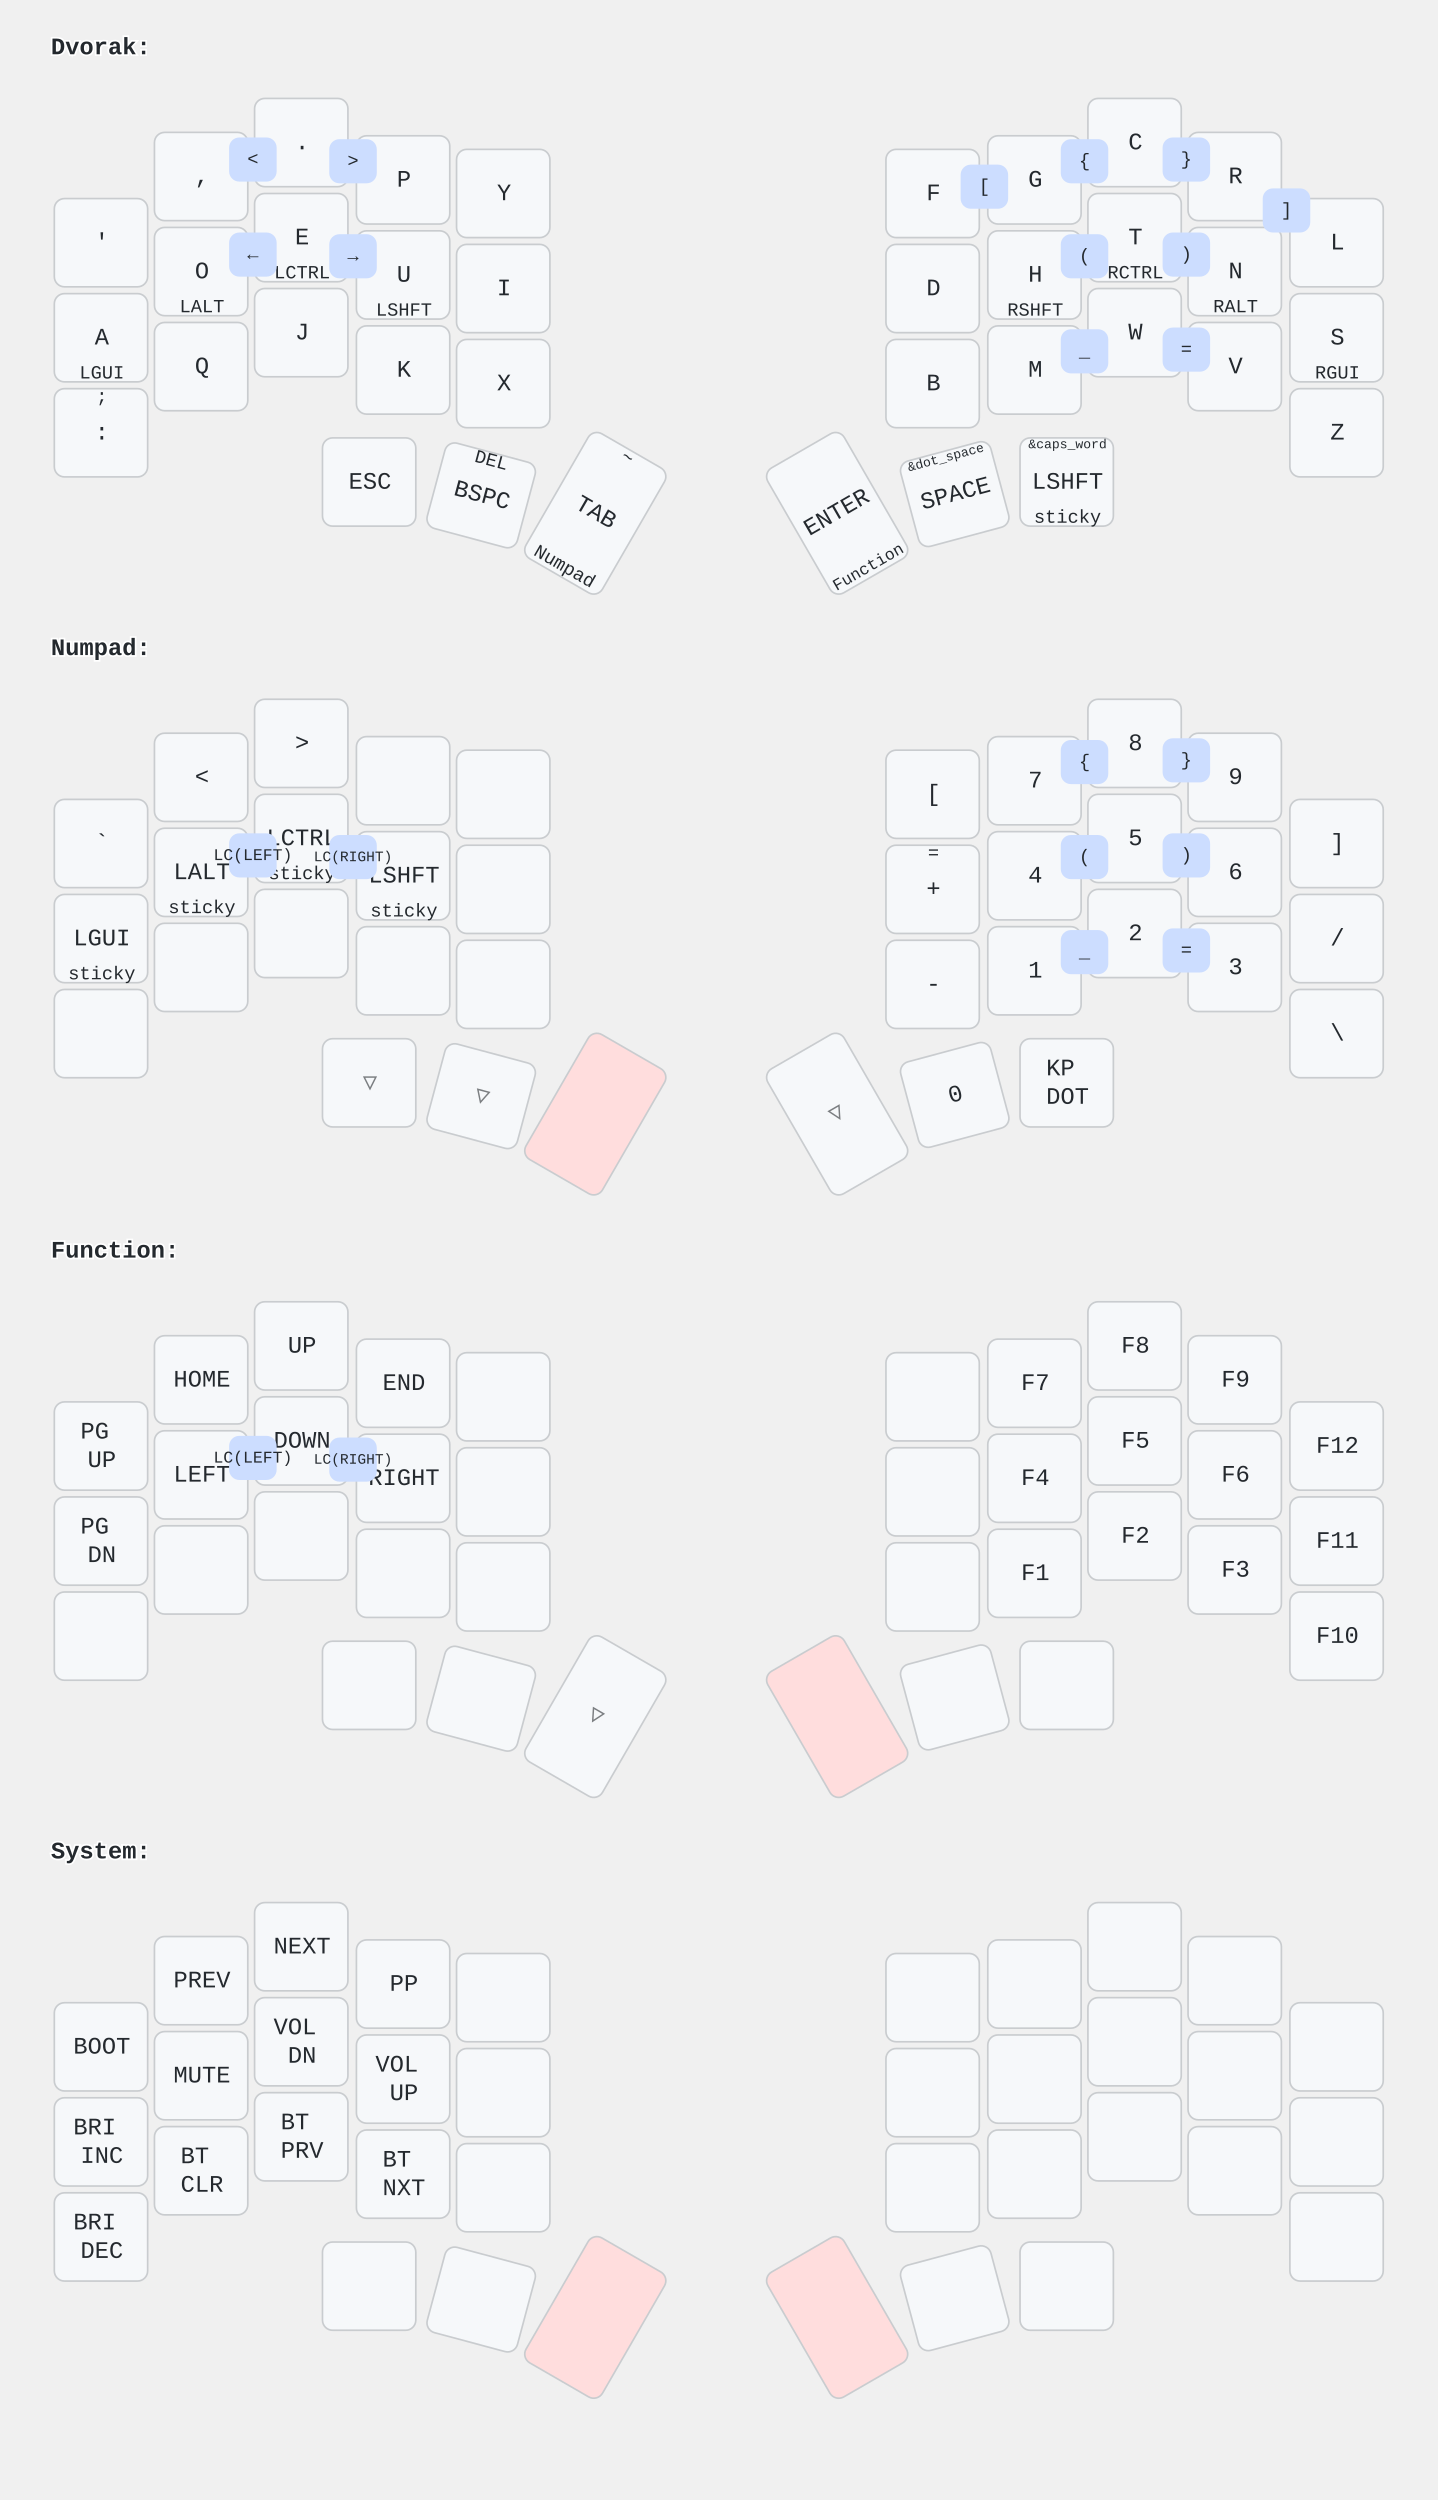
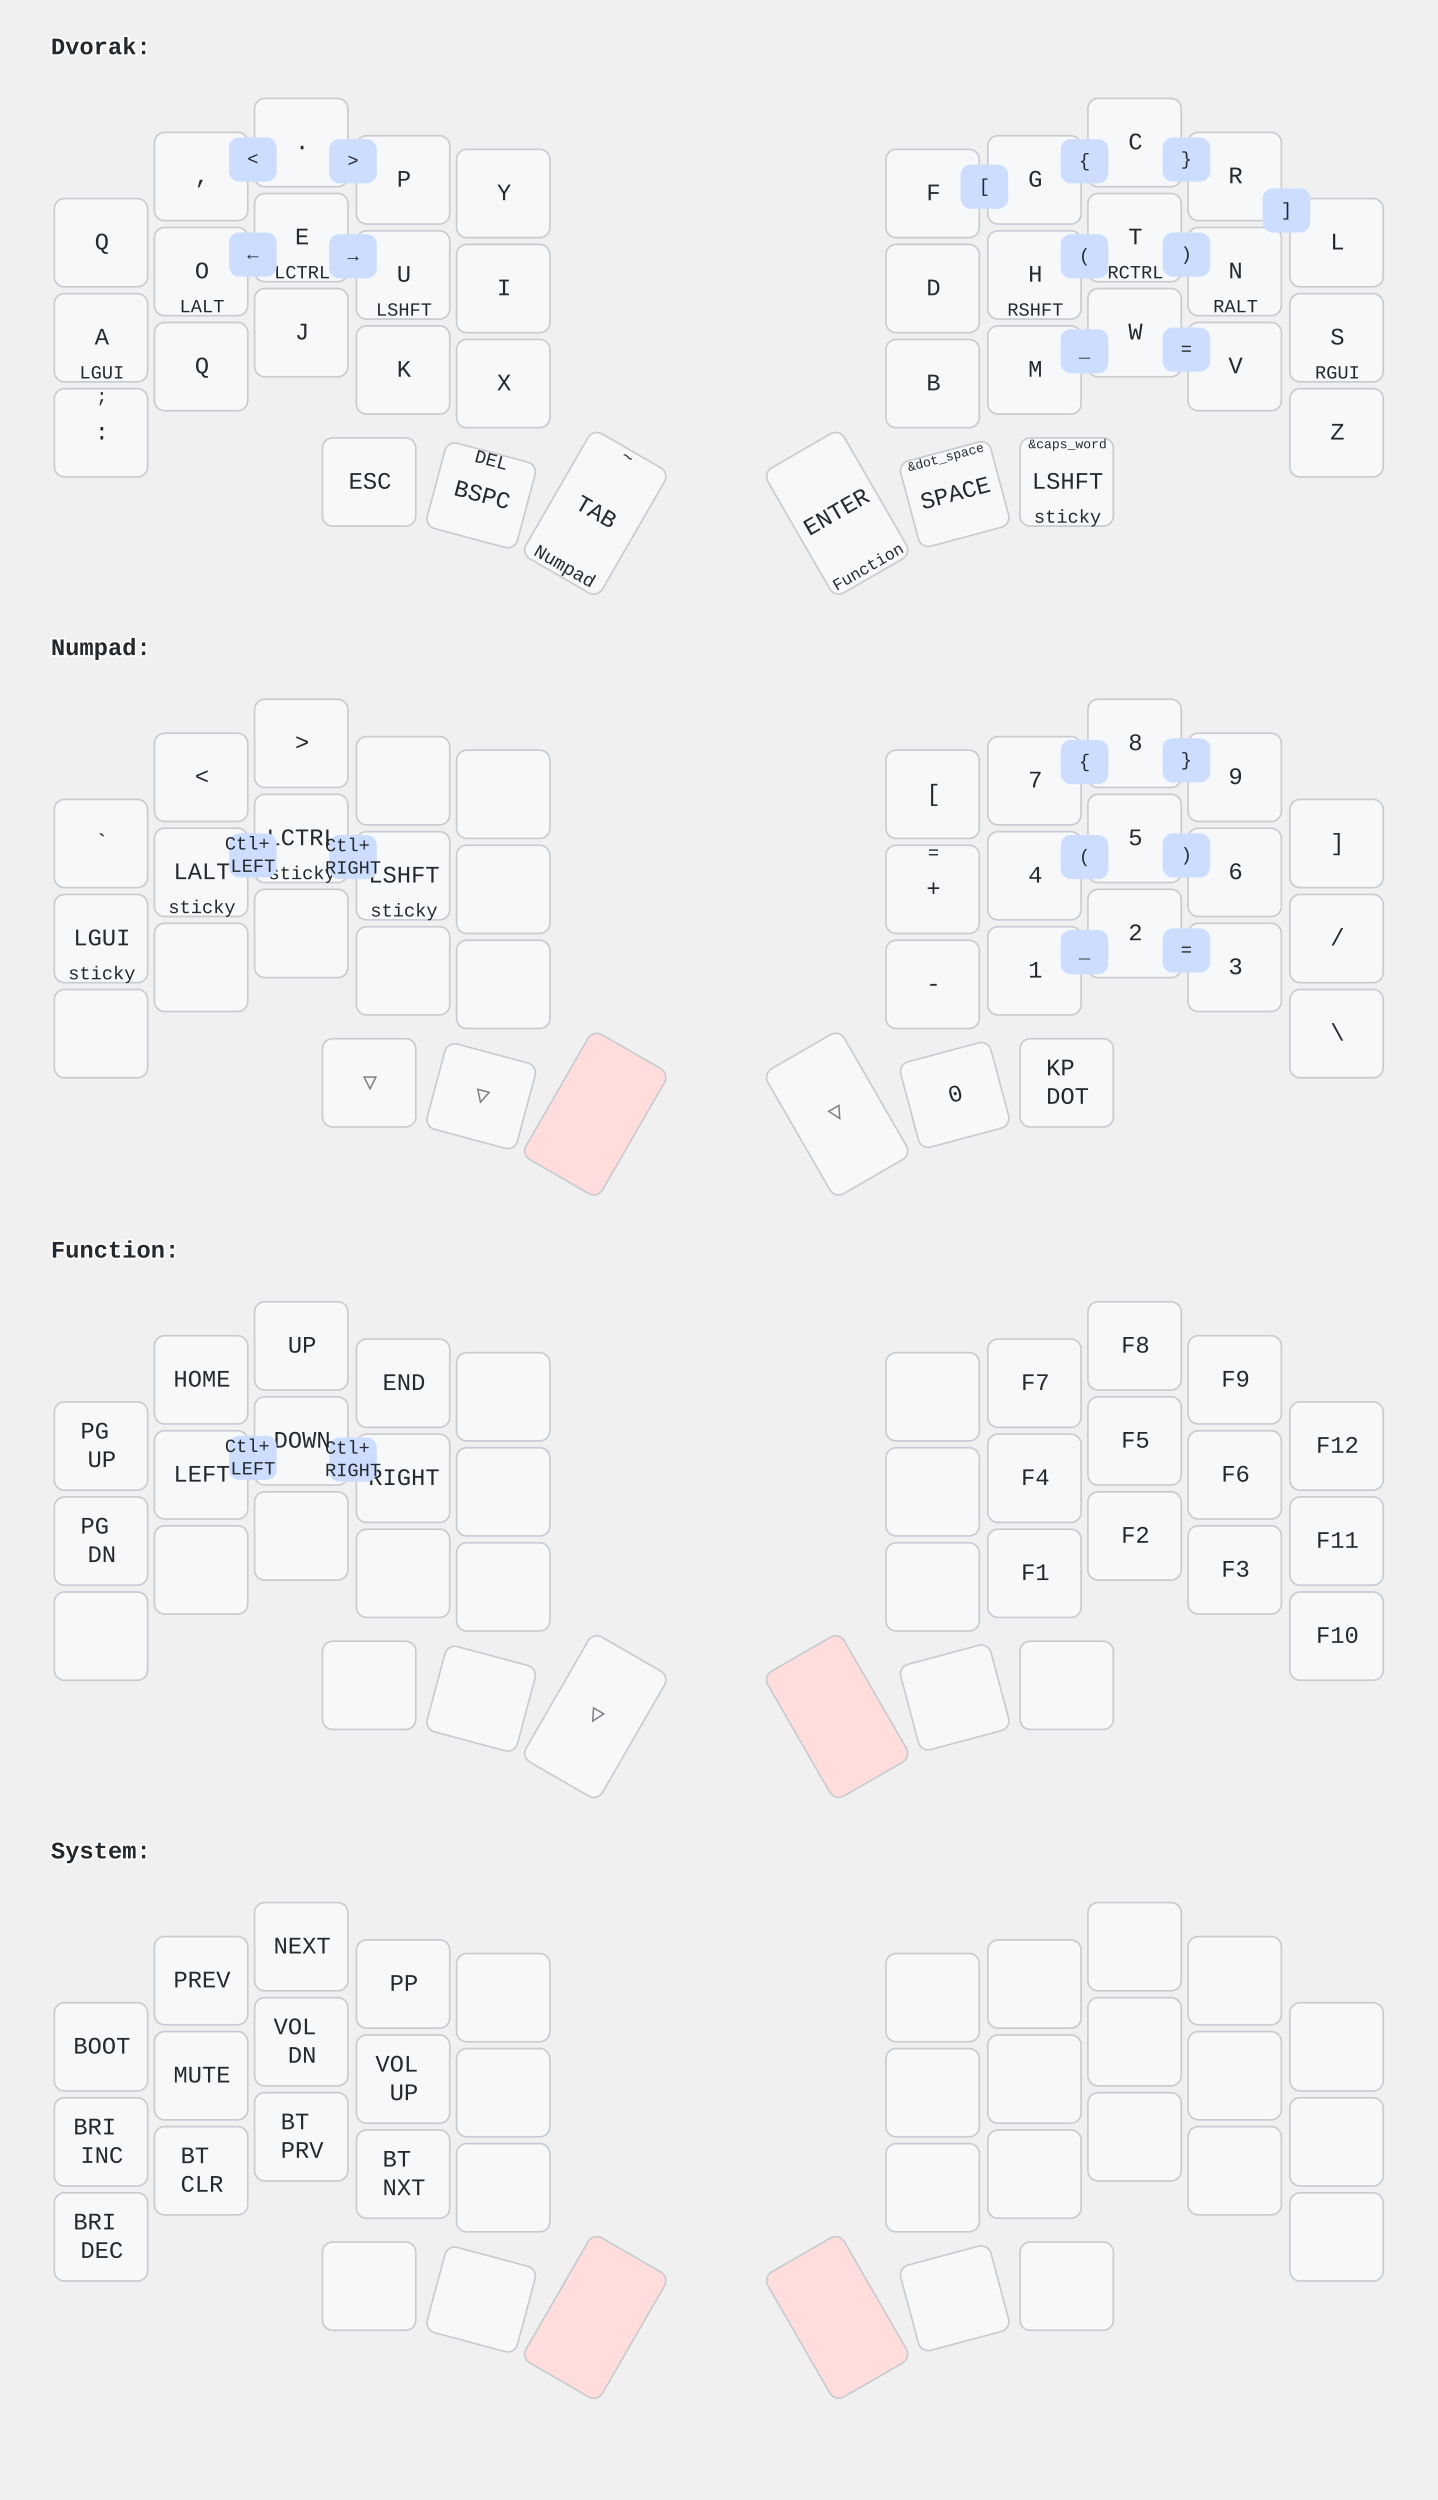
<svg xmlns="http://www.w3.org/2000/svg" width="847" height="1473" viewBox="0 0 847 1473" class="keymap">
  <style>/* inherit to force styles through use tags */
svg path {
    fill: inherit;
}

/* font and background color specifications */
svg.keymap {
    font-family: SFMono-Regular,Consolas,Liberation Mono,Menlo,monospace;
    font-size: 14px;
    font-kerning: normal;
    text-rendering: optimizeLegibility;
    fill: #24292e;
}

/* default key styling */
rect.key {
    fill: #f6f8fa;
    stroke: #c9cccf;
    stroke-width: 1;
}

/* default key side styling, only used is draw_key_sides is set */
rect.side {
    filter: brightness(90%);
}

/* color accent for combo boxes */
rect.combo, rect.combo-separate {
    fill: #cdf;
}

/* color accent for held keys */
rect.held, rect.combo.held {
    fill: #fdd;
}

/* color accent for ghost (optional) keys */
rect.ghost, rect.combo.ghost {
    stroke-dasharray: 4, 4;
    stroke-width: 2;
}

text {
    text-anchor: middle;
    dominant-baseline: middle;
}

/* styling for layer labels */
text.label {
    font-weight: bold;
    text-anchor: start;
    stroke: white;
    stroke-width: 2;
    paint-order: stroke;
}

/* styling for combo tap, and key hold/shifted label text */
text.combo, text.hold, text.shifted {
    font-size: 11px;
}

text.hold {
    text-anchor: middle;
    dominant-baseline: auto;
}

text.shifted {
    text-anchor: middle;
    dominant-baseline: hanging;
}

/* styling for hold/shifted label text in combo box */
text.combo.hold, text.combo.shifted {
    font-size: 8px;
}

/* lighter symbol for transparent keys */
text.trans {
    fill: #7b7e81;
}

/* styling for combo dendrons */
path.combo {
    stroke-width: 1;
    stroke: gray;
    fill: none;
}

/* Start Tabler Icons Cleanup */
/* cannot use height/width with glyphs */
.icon-tabler &gt; path {
    fill: inherit;
    stroke: inherit;
    stroke-width: 2;
}
/* hide tabler's default box */
.icon-tabler &gt; path[stroke="none"][fill="none"] {
    visibility: hidden;
}
/* End Tabler Icons Cleanup */
</style>
  <g transform="translate(30, 0)" class="layer-Dvorak">
-     <text x="0" y="28" class="label">Dvorak:</text>
+     <text x="0" y="28" class="label" id="Dvorak">Dvorak:</text>
    <g transform="translate(0, 56)">
      <g transform="translate(30, 87)" class="key keypos-0">
        <rect rx="6" ry="6" x="-28" y="-26" width="55" height="52" class="key" />
-         <text x="0" y="0" class="key tap">'</text>
+         <text x="0" y="0" class="key tap">Q</text>
      </g>
      <g transform="translate(89, 48)" class="key keypos-1">
        <rect rx="6" ry="6" x="-28" y="-26" width="55" height="52" class="key" />
        <text x="0" y="0" class="key tap">,</text>
      </g>
      <g transform="translate(148, 28)" class="key keypos-2">
        <rect rx="6" ry="6" x="-28" y="-26" width="55" height="52" class="key" />
        <text x="0" y="0" class="key tap">.</text>
      </g>
      <g transform="translate(208, 50)" class="key keypos-3">
        <rect rx="6" ry="6" x="-28" y="-26" width="55" height="52" class="key" />
        <text x="0" y="0" class="key tap">P</text>
      </g>
      <g transform="translate(267, 58)" class="key keypos-4">
        <rect rx="6" ry="6" x="-28" y="-26" width="55" height="52" class="key" />
        <text x="0" y="0" class="key tap">Y</text>
      </g>
      <g transform="translate(520, 58)" class="key keypos-5">
        <rect rx="6" ry="6" x="-28" y="-26" width="55" height="52" class="key" />
        <text x="0" y="0" class="key tap">F</text>
      </g>
      <g transform="translate(580, 50)" class="key keypos-6">
        <rect rx="6" ry="6" x="-28" y="-26" width="55" height="52" class="key" />
        <text x="0" y="0" class="key tap">G</text>
      </g>
      <g transform="translate(639, 28)" class="key keypos-7">
        <rect rx="6" ry="6" x="-28" y="-26" width="55" height="52" class="key" />
        <text x="0" y="0" class="key tap">C</text>
      </g>
      <g transform="translate(698, 48)" class="key keypos-8">
        <rect rx="6" ry="6" x="-28" y="-26" width="55" height="52" class="key" />
        <text x="0" y="0" class="key tap">R</text>
      </g>
      <g transform="translate(758, 87)" class="key keypos-9">
        <rect rx="6" ry="6" x="-28" y="-26" width="55" height="52" class="key" />
        <text x="0" y="0" class="key tap">L</text>
      </g>
      <g transform="translate(30, 143)" class="key keypos-10">
        <rect rx="6" ry="6" x="-28" y="-26" width="55" height="52" class="key" />
        <text x="0" y="0" class="key tap">A</text>
        <text x="0" y="24" class="key hold">LGUI</text>
      </g>
      <g transform="translate(89, 104)" class="key keypos-11">
        <rect rx="6" ry="6" x="-28" y="-26" width="55" height="52" class="key" />
        <text x="0" y="0" class="key tap">O</text>
        <text x="0" y="24" class="key hold">LALT</text>
      </g>
      <g transform="translate(148, 84)" class="key keypos-12">
        <rect rx="6" ry="6" x="-28" y="-26" width="55" height="52" class="key" />
        <text x="0" y="0" class="key tap">E</text>
        <text x="0" y="24" class="key hold">LCTRL</text>
      </g>
      <g transform="translate(208, 106)" class="key keypos-13">
        <rect rx="6" ry="6" x="-28" y="-26" width="55" height="52" class="key" />
        <text x="0" y="0" class="key tap">U</text>
        <text x="0" y="24" class="key hold">LSHFT</text>
      </g>
      <g transform="translate(267, 114)" class="key keypos-14">
        <rect rx="6" ry="6" x="-28" y="-26" width="55" height="52" class="key" />
        <text x="0" y="0" class="key tap">I</text>
      </g>
      <g transform="translate(520, 114)" class="key keypos-15">
        <rect rx="6" ry="6" x="-28" y="-26" width="55" height="52" class="key" />
        <text x="0" y="0" class="key tap">D</text>
      </g>
      <g transform="translate(580, 106)" class="key keypos-16">
        <rect rx="6" ry="6" x="-28" y="-26" width="55" height="52" class="key" />
        <text x="0" y="0" class="key tap">H</text>
        <text x="0" y="24" class="key hold">RSHFT</text>
      </g>
      <g transform="translate(639, 84)" class="key keypos-17">
        <rect rx="6" ry="6" x="-28" y="-26" width="55" height="52" class="key" />
        <text x="0" y="0" class="key tap">T</text>
        <text x="0" y="24" class="key hold">RCTRL</text>
      </g>
      <g transform="translate(698, 104)" class="key keypos-18">
        <rect rx="6" ry="6" x="-28" y="-26" width="55" height="52" class="key" />
        <text x="0" y="0" class="key tap">N</text>
        <text x="0" y="24" class="key hold">RALT</text>
      </g>
      <g transform="translate(758, 143)" class="key keypos-19">
        <rect rx="6" ry="6" x="-28" y="-26" width="55" height="52" class="key" />
        <text x="0" y="0" class="key tap">S</text>
        <text x="0" y="24" class="key hold">RGUI</text>
      </g>
      <g transform="translate(30, 199)" class="key keypos-20">
        <rect rx="6" ry="6" x="-28" y="-26" width="55" height="52" class="key" />
        <text x="0" y="0" class="key tap">:</text>
        <text x="0" y="-24" class="key shifted">;</text>
      </g>
      <g transform="translate(89, 160)" class="key keypos-21">
        <rect rx="6" ry="6" x="-28" y="-26" width="55" height="52" class="key" />
        <text x="0" y="0" class="key tap">Q</text>
      </g>
      <g transform="translate(148, 140)" class="key keypos-22">
        <rect rx="6" ry="6" x="-28" y="-26" width="55" height="52" class="key" />
        <text x="0" y="0" class="key tap">J</text>
      </g>
      <g transform="translate(208, 162)" class="key keypos-23">
        <rect rx="6" ry="6" x="-28" y="-26" width="55" height="52" class="key" />
        <text x="0" y="0" class="key tap">K</text>
      </g>
      <g transform="translate(267, 170)" class="key keypos-24">
        <rect rx="6" ry="6" x="-28" y="-26" width="55" height="52" class="key" />
        <text x="0" y="0" class="key tap">X</text>
      </g>
      <g transform="translate(520, 170)" class="key keypos-25">
        <rect rx="6" ry="6" x="-28" y="-26" width="55" height="52" class="key" />
        <text x="0" y="0" class="key tap">B</text>
      </g>
      <g transform="translate(580, 162)" class="key keypos-26">
        <rect rx="6" ry="6" x="-28" y="-26" width="55" height="52" class="key" />
        <text x="0" y="0" class="key tap">M</text>
      </g>
      <g transform="translate(639, 140)" class="key keypos-27">
        <rect rx="6" ry="6" x="-28" y="-26" width="55" height="52" class="key" />
        <text x="0" y="0" class="key tap">W</text>
      </g>
      <g transform="translate(698, 160)" class="key keypos-28">
        <rect rx="6" ry="6" x="-28" y="-26" width="55" height="52" class="key" />
        <text x="0" y="0" class="key tap">V</text>
      </g>
      <g transform="translate(758, 199)" class="key keypos-29">
        <rect rx="6" ry="6" x="-28" y="-26" width="55" height="52" class="key" />
        <text x="0" y="0" class="key tap">Z</text>
      </g>
      <g transform="translate(188, 228)" class="key keypos-30">
        <rect rx="6" ry="6" x="-28" y="-26" width="55" height="52" class="key" />
        <text x="0" y="0" class="key tap">ESC</text>
      </g>
      <g transform="translate(254, 236) rotate(15.0)" class="key keypos-31">
        <rect rx="6" ry="6" x="-28" y="-26" width="55" height="52" class="key" />
        <text x="0" y="0" class="key tap">BSPC</text>
        <text x="0" y="-24" class="key shifted">DEL</text>
      </g>
      <g transform="translate(321, 246) rotate(30.0)" class="key keypos-32">
        <rect rx="6" ry="6" x="-26" y="-42" width="52" height="85" class="key" />
        <text x="0" y="0" class="key tap">TAB</text>
-         <text x="0" y="40" class="key hold">Numpad</text>
+         <a href="#Numpad">
+           <text x="0" y="40" class="key hold layer-activator">Numpad</text>
+         </a>
        <text x="0" y="-40" class="key shifted">~</text>
      </g>
      <g transform="translate(463, 246) rotate(-30.0)" class="key keypos-33">
        <rect rx="6" ry="6" x="-26" y="-42" width="52" height="85" class="key" />
        <text x="0" y="0" class="key tap">ENTER</text>
-         <text x="0" y="40" class="key hold">
-           <tspan style="font-size: 88%">Function</tspan>
-         </text>
+         <a href="#Function">
+           <text x="0" y="40" class="key hold layer-activator">
+             <tspan style="font-size: 88%">Function</tspan>
+           </text>
+         </a>
      </g>
      <g transform="translate(533, 235) rotate(-15.0)" class="key keypos-34">
        <rect rx="6" ry="6" x="-28" y="-26" width="55" height="52" class="key" />
        <text x="0" y="0" class="key tap">SPACE</text>
        <text x="0" y="-24" class="key shifted">
          <tspan style="font-size: 70%">&amp;dot_space</tspan>
        </text>
      </g>
      <g transform="translate(599, 228)" class="key keypos-35">
        <rect rx="6" ry="6" x="-28" y="-26" width="55" height="52" class="key" />
        <text x="0" y="0" class="key tap">LSHFT</text>
        <text x="0" y="24" class="key hold">sticky</text>
        <text x="0" y="-24" class="key shifted">
          <tspan style="font-size: 70%">&amp;caps_word</tspan>
        </text>
      </g>
      <g class="combo combopos-0">
        <rect rx="6" ry="6" x="595" y="26" width="28" height="26" class="combo" />
        <text x="609" y="39" class="combo tap">{</text>
      </g>
      <g class="combo combopos-1">
        <rect rx="6" ry="6" x="655" y="25" width="28" height="26" class="combo" />
        <text x="669" y="38" class="combo tap">}</text>
      </g>
      <g class="combo combopos-2">
        <rect rx="6" ry="6" x="536" y="41" width="28" height="26" class="combo" />
        <text x="550" y="54" class="combo tap">[</text>
      </g>
      <g class="combo combopos-3">
        <rect rx="6" ry="6" x="714" y="55" width="28" height="26" class="combo" />
        <text x="728" y="68" class="combo tap">]</text>
      </g>
      <g class="combo combopos-4">
        <rect rx="6" ry="6" x="595" y="82" width="28" height="26" class="combo" />
        <text x="609" y="95" class="combo tap">(</text>
      </g>
      <g class="combo combopos-5">
        <rect rx="6" ry="6" x="655" y="81" width="28" height="26" class="combo" />
        <text x="669" y="94" class="combo tap">)</text>
      </g>
      <g class="combo combopos-6">
        <rect rx="6" ry="6" x="105" y="25" width="28" height="26" class="combo" />
        <text x="119" y="38" class="combo tap">&lt;</text>
      </g>
      <g class="combo combopos-7">
        <rect rx="6" ry="6" x="164" y="26" width="28" height="26" class="combo" />
        <text x="178" y="39" class="combo tap">&gt;</text>
      </g>
      <g class="combo combopos-8">
        <rect rx="6" ry="6" x="595" y="138" width="28" height="26" class="combo" />
        <text x="609" y="151" class="combo tap">_</text>
      </g>
      <g class="combo combopos-9">
        <rect rx="6" ry="6" x="655" y="137" width="28" height="26" class="combo" />
        <text x="669" y="150" class="combo tap">=</text>
      </g>
      <g class="combo combopos-10">
        <rect rx="6" ry="6" x="105" y="81" width="28" height="26" class="combo" />
        <text x="119" y="94" class="combo tap">←</text>
      </g>
      <g class="combo combopos-11">
        <rect rx="6" ry="6" x="164" y="82" width="28" height="26" class="combo" />
        <text x="178" y="95" class="combo tap">→</text>
      </g>
    </g>
  </g>
  <g transform="translate(30, 354)" class="layer-Numpad">
-     <text x="0" y="28" class="label">Numpad:</text>
+     <text x="0" y="28" class="label" id="Numpad">Numpad:</text>
    <g transform="translate(0, 56)">
      <g transform="translate(30, 87)" class="key keypos-0">
        <rect rx="6" ry="6" x="-28" y="-26" width="55" height="52" class="key" />
        <text x="0" y="0" class="key tap">`</text>
      </g>
      <g transform="translate(89, 48)" class="key keypos-1">
        <rect rx="6" ry="6" x="-28" y="-26" width="55" height="52" class="key" />
        <text x="0" y="0" class="key tap">&lt;</text>
      </g>
      <g transform="translate(148, 28)" class="key keypos-2">
        <rect rx="6" ry="6" x="-28" y="-26" width="55" height="52" class="key" />
        <text x="0" y="0" class="key tap">&gt;</text>
      </g>
      <g transform="translate(208, 50)" class="key keypos-3">
        <rect rx="6" ry="6" x="-28" y="-26" width="55" height="52" class="key" />
      </g>
      <g transform="translate(267, 58)" class="key keypos-4">
        <rect rx="6" ry="6" x="-28" y="-26" width="55" height="52" class="key" />
      </g>
      <g transform="translate(520, 58)" class="key keypos-5">
        <rect rx="6" ry="6" x="-28" y="-26" width="55" height="52" class="key" />
        <text x="0" y="0" class="key tap">[</text>
      </g>
      <g transform="translate(580, 50)" class="key keypos-6">
        <rect rx="6" ry="6" x="-28" y="-26" width="55" height="52" class="key" />
        <text x="0" y="0" class="key tap">7</text>
      </g>
      <g transform="translate(639, 28)" class="key keypos-7">
        <rect rx="6" ry="6" x="-28" y="-26" width="55" height="52" class="key" />
        <text x="0" y="0" class="key tap">8</text>
      </g>
      <g transform="translate(698, 48)" class="key keypos-8">
        <rect rx="6" ry="6" x="-28" y="-26" width="55" height="52" class="key" />
        <text x="0" y="0" class="key tap">9</text>
      </g>
      <g transform="translate(758, 87)" class="key keypos-9">
        <rect rx="6" ry="6" x="-28" y="-26" width="55" height="52" class="key" />
        <text x="0" y="0" class="key tap">]</text>
      </g>
      <g transform="translate(30, 143)" class="key keypos-10">
        <rect rx="6" ry="6" x="-28" y="-26" width="55" height="52" class="key" />
        <text x="0" y="0" class="key tap">LGUI</text>
        <text x="0" y="24" class="key hold">sticky</text>
      </g>
      <g transform="translate(89, 104)" class="key keypos-11">
        <rect rx="6" ry="6" x="-28" y="-26" width="55" height="52" class="key" />
        <text x="0" y="0" class="key tap">LALT</text>
        <text x="0" y="24" class="key hold">sticky</text>
      </g>
      <g transform="translate(148, 84)" class="key keypos-12">
        <rect rx="6" ry="6" x="-28" y="-26" width="55" height="52" class="key" />
        <text x="0" y="0" class="key tap">LCTRL</text>
        <text x="0" y="24" class="key hold">sticky</text>
      </g>
      <g transform="translate(208, 106)" class="key keypos-13">
        <rect rx="6" ry="6" x="-28" y="-26" width="55" height="52" class="key" />
        <text x="0" y="0" class="key tap">LSHFT</text>
        <text x="0" y="24" class="key hold">sticky</text>
      </g>
      <g transform="translate(267, 114)" class="key keypos-14">
        <rect rx="6" ry="6" x="-28" y="-26" width="55" height="52" class="key" />
      </g>
      <g transform="translate(520, 114)" class="key keypos-15">
        <rect rx="6" ry="6" x="-28" y="-26" width="55" height="52" class="key" />
        <text x="0" y="0" class="key tap">+</text>
        <text x="0" y="-24" class="key shifted">=</text>
      </g>
      <g transform="translate(580, 106)" class="key keypos-16">
        <rect rx="6" ry="6" x="-28" y="-26" width="55" height="52" class="key" />
        <text x="0" y="0" class="key tap">4</text>
      </g>
      <g transform="translate(639, 84)" class="key keypos-17">
        <rect rx="6" ry="6" x="-28" y="-26" width="55" height="52" class="key" />
        <text x="0" y="0" class="key tap">5</text>
      </g>
      <g transform="translate(698, 104)" class="key keypos-18">
        <rect rx="6" ry="6" x="-28" y="-26" width="55" height="52" class="key" />
        <text x="0" y="0" class="key tap">6</text>
      </g>
      <g transform="translate(758, 143)" class="key keypos-19">
        <rect rx="6" ry="6" x="-28" y="-26" width="55" height="52" class="key" />
        <text x="0" y="0" class="key tap">/</text>
      </g>
      <g transform="translate(30, 199)" class="key keypos-20">
        <rect rx="6" ry="6" x="-28" y="-26" width="55" height="52" class="key" />
      </g>
      <g transform="translate(89, 160)" class="key keypos-21">
        <rect rx="6" ry="6" x="-28" y="-26" width="55" height="52" class="key" />
      </g>
      <g transform="translate(148, 140)" class="key keypos-22">
        <rect rx="6" ry="6" x="-28" y="-26" width="55" height="52" class="key" />
      </g>
      <g transform="translate(208, 162)" class="key keypos-23">
        <rect rx="6" ry="6" x="-28" y="-26" width="55" height="52" class="key" />
      </g>
      <g transform="translate(267, 170)" class="key keypos-24">
        <rect rx="6" ry="6" x="-28" y="-26" width="55" height="52" class="key" />
      </g>
      <g transform="translate(520, 170)" class="key keypos-25">
        <rect rx="6" ry="6" x="-28" y="-26" width="55" height="52" class="key" />
        <text x="0" y="0" class="key tap">-</text>
      </g>
      <g transform="translate(580, 162)" class="key keypos-26">
        <rect rx="6" ry="6" x="-28" y="-26" width="55" height="52" class="key" />
        <text x="0" y="0" class="key tap">1</text>
      </g>
      <g transform="translate(639, 140)" class="key keypos-27">
        <rect rx="6" ry="6" x="-28" y="-26" width="55" height="52" class="key" />
        <text x="0" y="0" class="key tap">2</text>
      </g>
      <g transform="translate(698, 160)" class="key keypos-28">
        <rect rx="6" ry="6" x="-28" y="-26" width="55" height="52" class="key" />
        <text x="0" y="0" class="key tap">3</text>
      </g>
      <g transform="translate(758, 199)" class="key keypos-29">
        <rect rx="6" ry="6" x="-28" y="-26" width="55" height="52" class="key" />
        <text x="0" y="0" class="key tap">\</text>
      </g>
      <g transform="translate(188, 228)" class="key trans keypos-30">
        <rect rx="6" ry="6" x="-28" y="-26" width="55" height="52" class="key trans" />
        <text x="0" y="0" class="key trans tap">▽</text>
      </g>
      <g transform="translate(254, 236) rotate(15.0)" class="key trans keypos-31">
        <rect rx="6" ry="6" x="-28" y="-26" width="55" height="52" class="key trans" />
        <text x="0" y="0" class="key trans tap">▽</text>
      </g>
      <g transform="translate(321, 246) rotate(30.0)" class="key held keypos-32">
        <rect rx="6" ry="6" x="-26" y="-42" width="52" height="85" class="key held" />
      </g>
      <g transform="translate(463, 246) rotate(-30.0)" class="key trans keypos-33">
        <rect rx="6" ry="6" x="-26" y="-42" width="52" height="85" class="key trans" />
        <text x="0" y="0" class="key trans tap">▽</text>
      </g>
      <g transform="translate(533, 235) rotate(-15.0)" class="key keypos-34">
        <rect rx="6" ry="6" x="-28" y="-26" width="55" height="52" class="key" />
        <text x="0" y="0" class="key tap">0</text>
      </g>
      <g transform="translate(599, 228)" class="key keypos-35">
        <rect rx="6" ry="6" x="-28" y="-26" width="55" height="52" class="key" />
        <text x="0" y="0" class="key tap">
          <tspan x="0" dy="-0.6em">KP</tspan>
          <tspan x="0" dy="1.2em">DOT</tspan>
        </text>
      </g>
      <g class="combo combopos-0">
        <rect rx="6" ry="6" x="595" y="26" width="28" height="26" class="combo" />
        <text x="609" y="39" class="combo tap">{</text>
      </g>
      <g class="combo combopos-1">
        <rect rx="6" ry="6" x="655" y="25" width="28" height="26" class="combo" />
        <text x="669" y="38" class="combo tap">}</text>
      </g>
      <g class="combo combopos-2">
        <rect rx="6" ry="6" x="595" y="82" width="28" height="26" class="combo" />
        <text x="609" y="95" class="combo tap">(</text>
      </g>
      <g class="combo combopos-3">
        <rect rx="6" ry="6" x="655" y="81" width="28" height="26" class="combo" />
        <text x="669" y="94" class="combo tap">)</text>
      </g>
      <g class="combo combopos-4">
        <rect rx="6" ry="6" x="595" y="138" width="28" height="26" class="combo" />
        <text x="609" y="151" class="combo tap">_</text>
      </g>
      <g class="combo combopos-5">
        <rect rx="6" ry="6" x="655" y="137" width="28" height="26" class="combo" />
        <text x="669" y="150" class="combo tap">=</text>
      </g>
      <g class="combo combopos-6">
        <rect rx="6" ry="6" x="105" y="81" width="28" height="26" class="combo" />
        <text x="119" y="94" class="combo tap">
-           <tspan style="font-size: 88%">LC(LEFT)</tspan>
+           <tspan x="119" dy="-0.6em">Ctl+</tspan>
+           <tspan x="119" dy="1.2em">LEFT</tspan>
        </text>
      </g>
      <g class="combo combopos-7">
        <rect rx="6" ry="6" x="164" y="82" width="28" height="26" class="combo" />
        <text x="178" y="95" class="combo tap">
-           <tspan style="font-size: 78%">LC(RIGHT)</tspan>
+           <tspan x="178" dy="-0.6em">Ctl+</tspan>
+           <tspan x="178" dy="1.2em">RIGHT</tspan>
        </text>
      </g>
    </g>
  </g>
  <g transform="translate(30, 709)" class="layer-Function">
-     <text x="0" y="28" class="label">Function:</text>
+     <text x="0" y="28" class="label" id="Function">Function:</text>
    <g transform="translate(0, 56)">
      <g transform="translate(30, 87)" class="key keypos-0">
        <rect rx="6" ry="6" x="-28" y="-26" width="55" height="52" class="key" />
        <text x="0" y="0" class="key tap">
          <tspan x="0" dy="-0.6em">PG</tspan>
          <tspan x="0" dy="1.2em">UP</tspan>
        </text>
      </g>
      <g transform="translate(89, 48)" class="key keypos-1">
        <rect rx="6" ry="6" x="-28" y="-26" width="55" height="52" class="key" />
        <text x="0" y="0" class="key tap">HOME</text>
      </g>
      <g transform="translate(148, 28)" class="key keypos-2">
        <rect rx="6" ry="6" x="-28" y="-26" width="55" height="52" class="key" />
        <text x="0" y="0" class="key tap">UP</text>
      </g>
      <g transform="translate(208, 50)" class="key keypos-3">
        <rect rx="6" ry="6" x="-28" y="-26" width="55" height="52" class="key" />
        <text x="0" y="0" class="key tap">END</text>
      </g>
      <g transform="translate(267, 58)" class="key keypos-4">
        <rect rx="6" ry="6" x="-28" y="-26" width="55" height="52" class="key" />
      </g>
      <g transform="translate(520, 58)" class="key keypos-5">
        <rect rx="6" ry="6" x="-28" y="-26" width="55" height="52" class="key" />
      </g>
      <g transform="translate(580, 50)" class="key keypos-6">
        <rect rx="6" ry="6" x="-28" y="-26" width="55" height="52" class="key" />
        <text x="0" y="0" class="key tap">F7</text>
      </g>
      <g transform="translate(639, 28)" class="key keypos-7">
        <rect rx="6" ry="6" x="-28" y="-26" width="55" height="52" class="key" />
        <text x="0" y="0" class="key tap">F8</text>
      </g>
      <g transform="translate(698, 48)" class="key keypos-8">
        <rect rx="6" ry="6" x="-28" y="-26" width="55" height="52" class="key" />
        <text x="0" y="0" class="key tap">F9</text>
      </g>
      <g transform="translate(758, 87)" class="key keypos-9">
        <rect rx="6" ry="6" x="-28" y="-26" width="55" height="52" class="key" />
        <text x="0" y="0" class="key tap">F12</text>
      </g>
      <g transform="translate(30, 143)" class="key keypos-10">
        <rect rx="6" ry="6" x="-28" y="-26" width="55" height="52" class="key" />
        <text x="0" y="0" class="key tap">
          <tspan x="0" dy="-0.6em">PG</tspan>
          <tspan x="0" dy="1.2em">DN</tspan>
        </text>
      </g>
      <g transform="translate(89, 104)" class="key keypos-11">
        <rect rx="6" ry="6" x="-28" y="-26" width="55" height="52" class="key" />
        <text x="0" y="0" class="key tap">LEFT</text>
      </g>
      <g transform="translate(148, 84)" class="key keypos-12">
        <rect rx="6" ry="6" x="-28" y="-26" width="55" height="52" class="key" />
        <text x="0" y="0" class="key tap">DOWN</text>
      </g>
      <g transform="translate(208, 106)" class="key keypos-13">
        <rect rx="6" ry="6" x="-28" y="-26" width="55" height="52" class="key" />
        <text x="0" y="0" class="key tap">RIGHT</text>
      </g>
      <g transform="translate(267, 114)" class="key keypos-14">
        <rect rx="6" ry="6" x="-28" y="-26" width="55" height="52" class="key" />
      </g>
      <g transform="translate(520, 114)" class="key keypos-15">
        <rect rx="6" ry="6" x="-28" y="-26" width="55" height="52" class="key" />
      </g>
      <g transform="translate(580, 106)" class="key keypos-16">
        <rect rx="6" ry="6" x="-28" y="-26" width="55" height="52" class="key" />
        <text x="0" y="0" class="key tap">F4</text>
      </g>
      <g transform="translate(639, 84)" class="key keypos-17">
        <rect rx="6" ry="6" x="-28" y="-26" width="55" height="52" class="key" />
        <text x="0" y="0" class="key tap">F5</text>
      </g>
      <g transform="translate(698, 104)" class="key keypos-18">
        <rect rx="6" ry="6" x="-28" y="-26" width="55" height="52" class="key" />
        <text x="0" y="0" class="key tap">F6</text>
      </g>
      <g transform="translate(758, 143)" class="key keypos-19">
        <rect rx="6" ry="6" x="-28" y="-26" width="55" height="52" class="key" />
        <text x="0" y="0" class="key tap">F11</text>
      </g>
      <g transform="translate(30, 199)" class="key keypos-20">
        <rect rx="6" ry="6" x="-28" y="-26" width="55" height="52" class="key" />
      </g>
      <g transform="translate(89, 160)" class="key keypos-21">
        <rect rx="6" ry="6" x="-28" y="-26" width="55" height="52" class="key" />
      </g>
      <g transform="translate(148, 140)" class="key keypos-22">
        <rect rx="6" ry="6" x="-28" y="-26" width="55" height="52" class="key" />
      </g>
      <g transform="translate(208, 162)" class="key keypos-23">
        <rect rx="6" ry="6" x="-28" y="-26" width="55" height="52" class="key" />
      </g>
      <g transform="translate(267, 170)" class="key keypos-24">
        <rect rx="6" ry="6" x="-28" y="-26" width="55" height="52" class="key" />
      </g>
      <g transform="translate(520, 170)" class="key keypos-25">
        <rect rx="6" ry="6" x="-28" y="-26" width="55" height="52" class="key" />
      </g>
      <g transform="translate(580, 162)" class="key keypos-26">
        <rect rx="6" ry="6" x="-28" y="-26" width="55" height="52" class="key" />
        <text x="0" y="0" class="key tap">F1</text>
      </g>
      <g transform="translate(639, 140)" class="key keypos-27">
        <rect rx="6" ry="6" x="-28" y="-26" width="55" height="52" class="key" />
        <text x="0" y="0" class="key tap">F2</text>
      </g>
      <g transform="translate(698, 160)" class="key keypos-28">
        <rect rx="6" ry="6" x="-28" y="-26" width="55" height="52" class="key" />
        <text x="0" y="0" class="key tap">F3</text>
      </g>
      <g transform="translate(758, 199)" class="key keypos-29">
        <rect rx="6" ry="6" x="-28" y="-26" width="55" height="52" class="key" />
        <text x="0" y="0" class="key tap">F10</text>
      </g>
      <g transform="translate(188, 228)" class="key keypos-30">
        <rect rx="6" ry="6" x="-28" y="-26" width="55" height="52" class="key" />
      </g>
      <g transform="translate(254, 236) rotate(15.0)" class="key keypos-31">
        <rect rx="6" ry="6" x="-28" y="-26" width="55" height="52" class="key" />
      </g>
      <g transform="translate(321, 246) rotate(30.0)" class="key trans keypos-32">
        <rect rx="6" ry="6" x="-26" y="-42" width="52" height="85" class="key trans" />
        <text x="0" y="0" class="key trans tap">▽</text>
      </g>
      <g transform="translate(463, 246) rotate(-30.0)" class="key held keypos-33">
        <rect rx="6" ry="6" x="-26" y="-42" width="52" height="85" class="key held" />
      </g>
      <g transform="translate(533, 235) rotate(-15.0)" class="key keypos-34">
        <rect rx="6" ry="6" x="-28" y="-26" width="55" height="52" class="key" />
      </g>
      <g transform="translate(599, 228)" class="key keypos-35">
        <rect rx="6" ry="6" x="-28" y="-26" width="55" height="52" class="key" />
      </g>
      <g class="combo combopos-0">
        <rect rx="6" ry="6" x="105" y="81" width="28" height="26" class="combo" />
        <text x="119" y="94" class="combo tap">
-           <tspan style="font-size: 88%">LC(LEFT)</tspan>
+           <tspan x="119" dy="-0.6em">Ctl+</tspan>
+           <tspan x="119" dy="1.2em">LEFT</tspan>
        </text>
      </g>
      <g class="combo combopos-1">
        <rect rx="6" ry="6" x="164" y="82" width="28" height="26" class="combo" />
        <text x="178" y="95" class="combo tap">
-           <tspan style="font-size: 78%">LC(RIGHT)</tspan>
+           <tspan x="178" dy="-0.6em">Ctl+</tspan>
+           <tspan x="178" dy="1.2em">RIGHT</tspan>
        </text>
      </g>
    </g>
  </g>
  <g transform="translate(30, 1063)" class="layer-System">
-     <text x="0" y="28" class="label">System:</text>
+     <text x="0" y="28" class="label" id="System">System:</text>
    <g transform="translate(0, 56)">
      <g transform="translate(30, 87)" class="key keypos-0">
        <rect rx="6" ry="6" x="-28" y="-26" width="55" height="52" class="key" />
        <text x="0" y="0" class="key tap">BOOT</text>
      </g>
      <g transform="translate(89, 48)" class="key keypos-1">
        <rect rx="6" ry="6" x="-28" y="-26" width="55" height="52" class="key" />
        <text x="0" y="0" class="key tap">PREV</text>
      </g>
      <g transform="translate(148, 28)" class="key keypos-2">
        <rect rx="6" ry="6" x="-28" y="-26" width="55" height="52" class="key" />
        <text x="0" y="0" class="key tap">NEXT</text>
      </g>
      <g transform="translate(208, 50)" class="key keypos-3">
        <rect rx="6" ry="6" x="-28" y="-26" width="55" height="52" class="key" />
        <text x="0" y="0" class="key tap">PP</text>
      </g>
      <g transform="translate(267, 58)" class="key keypos-4">
        <rect rx="6" ry="6" x="-28" y="-26" width="55" height="52" class="key" />
      </g>
      <g transform="translate(520, 58)" class="key keypos-5">
        <rect rx="6" ry="6" x="-28" y="-26" width="55" height="52" class="key" />
      </g>
      <g transform="translate(580, 50)" class="key keypos-6">
        <rect rx="6" ry="6" x="-28" y="-26" width="55" height="52" class="key" />
      </g>
      <g transform="translate(639, 28)" class="key keypos-7">
        <rect rx="6" ry="6" x="-28" y="-26" width="55" height="52" class="key" />
      </g>
      <g transform="translate(698, 48)" class="key keypos-8">
        <rect rx="6" ry="6" x="-28" y="-26" width="55" height="52" class="key" />
      </g>
      <g transform="translate(758, 87)" class="key keypos-9">
        <rect rx="6" ry="6" x="-28" y="-26" width="55" height="52" class="key" />
      </g>
      <g transform="translate(30, 143)" class="key keypos-10">
        <rect rx="6" ry="6" x="-28" y="-26" width="55" height="52" class="key" />
        <text x="0" y="0" class="key tap">
          <tspan x="0" dy="-0.6em">BRI</tspan>
          <tspan x="0" dy="1.2em">INC</tspan>
        </text>
      </g>
      <g transform="translate(89, 104)" class="key keypos-11">
        <rect rx="6" ry="6" x="-28" y="-26" width="55" height="52" class="key" />
        <text x="0" y="0" class="key tap">MUTE</text>
      </g>
      <g transform="translate(148, 84)" class="key keypos-12">
        <rect rx="6" ry="6" x="-28" y="-26" width="55" height="52" class="key" />
        <text x="0" y="0" class="key tap">
          <tspan x="0" dy="-0.6em">VOL</tspan>
          <tspan x="0" dy="1.2em">DN</tspan>
        </text>
      </g>
      <g transform="translate(208, 106)" class="key keypos-13">
        <rect rx="6" ry="6" x="-28" y="-26" width="55" height="52" class="key" />
        <text x="0" y="0" class="key tap">
          <tspan x="0" dy="-0.6em">VOL</tspan>
          <tspan x="0" dy="1.2em">UP</tspan>
        </text>
      </g>
      <g transform="translate(267, 114)" class="key keypos-14">
        <rect rx="6" ry="6" x="-28" y="-26" width="55" height="52" class="key" />
      </g>
      <g transform="translate(520, 114)" class="key keypos-15">
        <rect rx="6" ry="6" x="-28" y="-26" width="55" height="52" class="key" />
      </g>
      <g transform="translate(580, 106)" class="key keypos-16">
        <rect rx="6" ry="6" x="-28" y="-26" width="55" height="52" class="key" />
      </g>
      <g transform="translate(639, 84)" class="key keypos-17">
        <rect rx="6" ry="6" x="-28" y="-26" width="55" height="52" class="key" />
      </g>
      <g transform="translate(698, 104)" class="key keypos-18">
        <rect rx="6" ry="6" x="-28" y="-26" width="55" height="52" class="key" />
      </g>
      <g transform="translate(758, 143)" class="key keypos-19">
        <rect rx="6" ry="6" x="-28" y="-26" width="55" height="52" class="key" />
      </g>
      <g transform="translate(30, 199)" class="key keypos-20">
        <rect rx="6" ry="6" x="-28" y="-26" width="55" height="52" class="key" />
        <text x="0" y="0" class="key tap">
          <tspan x="0" dy="-0.6em">BRI</tspan>
          <tspan x="0" dy="1.2em">DEC</tspan>
        </text>
      </g>
      <g transform="translate(89, 160)" class="key keypos-21">
        <rect rx="6" ry="6" x="-28" y="-26" width="55" height="52" class="key" />
        <text x="0" y="0" class="key tap">
          <tspan x="0" dy="-0.6em">BT</tspan>
          <tspan x="0" dy="1.2em">CLR</tspan>
        </text>
      </g>
      <g transform="translate(148, 140)" class="key keypos-22">
        <rect rx="6" ry="6" x="-28" y="-26" width="55" height="52" class="key" />
        <text x="0" y="0" class="key tap">
          <tspan x="0" dy="-0.6em">BT</tspan>
          <tspan x="0" dy="1.2em">PRV</tspan>
        </text>
      </g>
      <g transform="translate(208, 162)" class="key keypos-23">
        <rect rx="6" ry="6" x="-28" y="-26" width="55" height="52" class="key" />
        <text x="0" y="0" class="key tap">
          <tspan x="0" dy="-0.6em">BT</tspan>
          <tspan x="0" dy="1.2em">NXT</tspan>
        </text>
      </g>
      <g transform="translate(267, 170)" class="key keypos-24">
        <rect rx="6" ry="6" x="-28" y="-26" width="55" height="52" class="key" />
      </g>
      <g transform="translate(520, 170)" class="key keypos-25">
        <rect rx="6" ry="6" x="-28" y="-26" width="55" height="52" class="key" />
      </g>
      <g transform="translate(580, 162)" class="key keypos-26">
        <rect rx="6" ry="6" x="-28" y="-26" width="55" height="52" class="key" />
      </g>
      <g transform="translate(639, 140)" class="key keypos-27">
        <rect rx="6" ry="6" x="-28" y="-26" width="55" height="52" class="key" />
      </g>
      <g transform="translate(698, 160)" class="key keypos-28">
        <rect rx="6" ry="6" x="-28" y="-26" width="55" height="52" class="key" />
      </g>
      <g transform="translate(758, 199)" class="key keypos-29">
        <rect rx="6" ry="6" x="-28" y="-26" width="55" height="52" class="key" />
      </g>
      <g transform="translate(188, 228)" class="key keypos-30">
        <rect rx="6" ry="6" x="-28" y="-26" width="55" height="52" class="key" />
      </g>
      <g transform="translate(254, 236) rotate(15.0)" class="key keypos-31">
        <rect rx="6" ry="6" x="-28" y="-26" width="55" height="52" class="key" />
      </g>
      <g transform="translate(321, 246) rotate(30.0)" class="key held keypos-32">
        <rect rx="6" ry="6" x="-26" y="-42" width="52" height="85" class="key held" />
      </g>
      <g transform="translate(463, 246) rotate(-30.0)" class="key held keypos-33">
        <rect rx="6" ry="6" x="-26" y="-42" width="52" height="85" class="key held" />
      </g>
      <g transform="translate(533, 235) rotate(-15.0)" class="key keypos-34">
        <rect rx="6" ry="6" x="-28" y="-26" width="55" height="52" class="key" />
      </g>
      <g transform="translate(599, 228)" class="key keypos-35">
        <rect rx="6" ry="6" x="-28" y="-26" width="55" height="52" class="key" />
      </g>
    </g>
  </g>
</svg>
